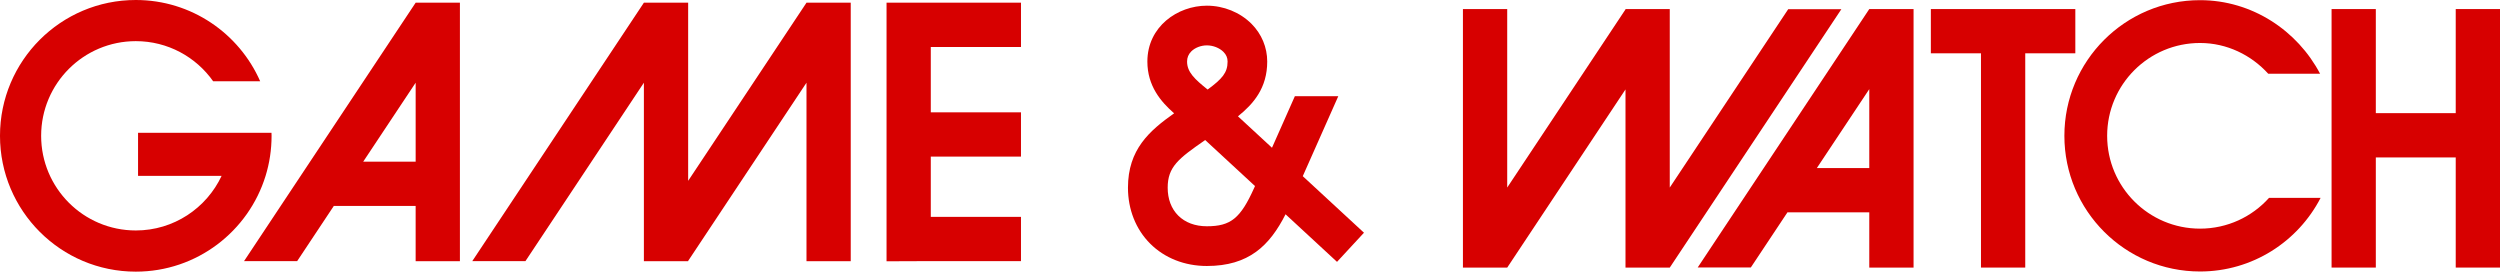
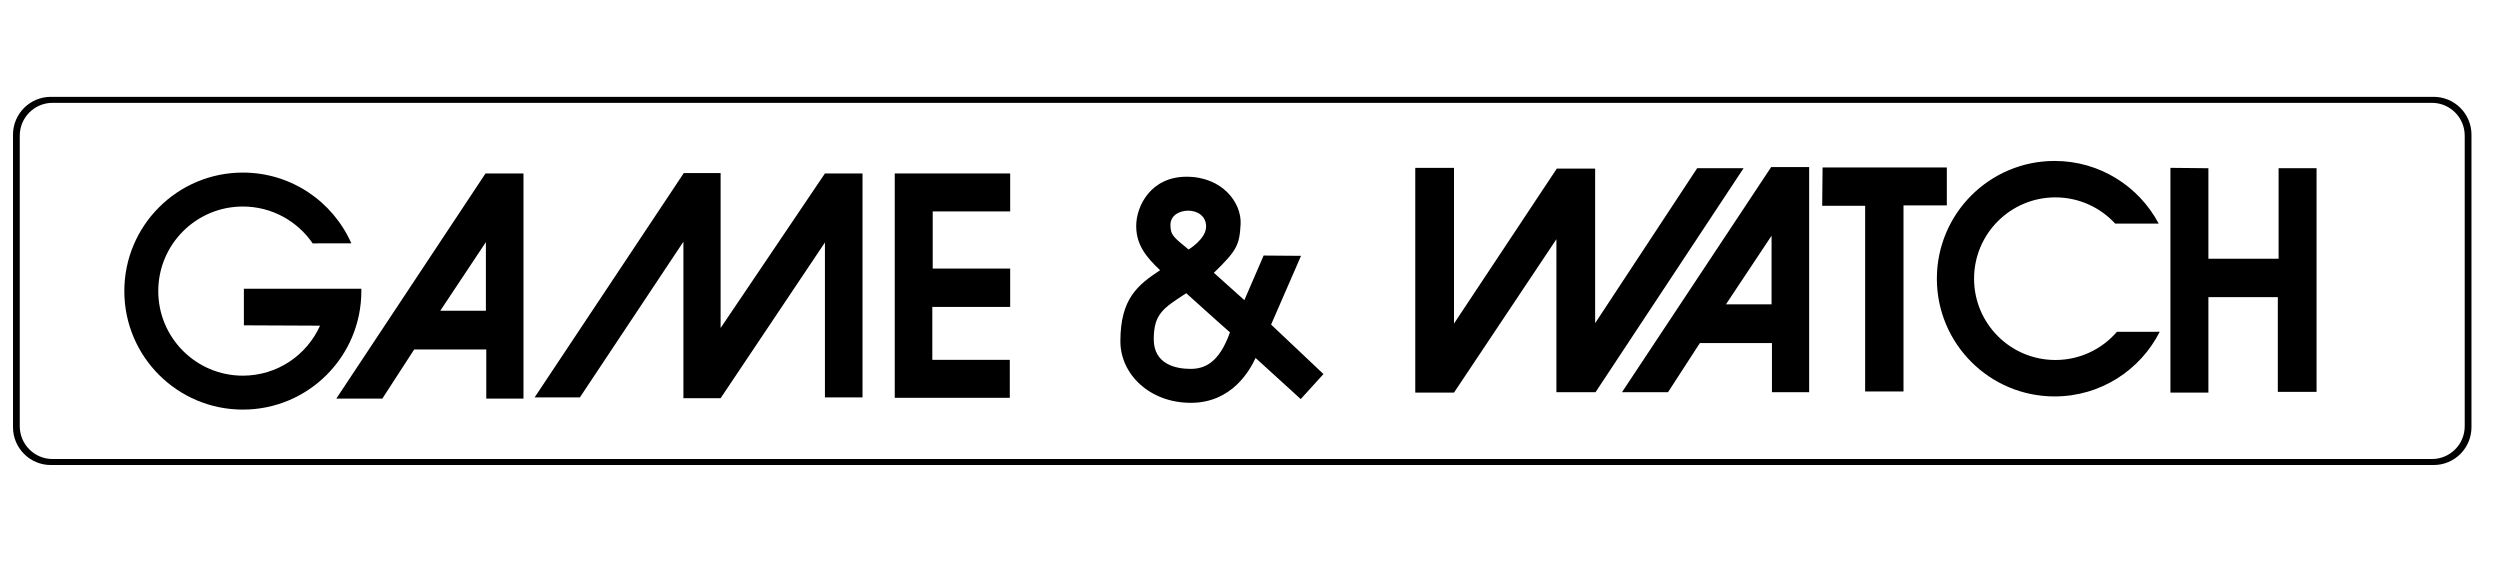
- <svg xmlns="http://www.w3.org/2000/svg" version="1.2" id="Layer_1" x="0px" y="0px" width="560.653" height="60.92" viewBox="0 0 560.653 60.92" xml:space="preserve">
-   <defs id="defs29" />
-   <g id="g3383" transform="matrix(1.913392,0,0,1.913392,-20.3577,-18.94208)" style="fill:#d70000;fill-opacity:1">
-     <g transform="translate(-473.2422,-349.4343)" id="g3348" style="fill:#d70000;fill-opacity:1">
-       <g id="g3361" style="fill:#d70000;fill-opacity:1">
-         <path d="m 508.865,368.859 c -2.007,-2.846 -5.319,-4.702 -9.065,-4.702 -6.131,0 -11.096,4.968 -11.096,11.095 0,6.126 4.965,11.094 11.096,11.094 4.447,0 8.285,-2.621 10.056,-6.401 l -9.794,0 0,-5.045 15.641,0 c 0.005,0.119 0.009,0.235 0.009,0.352 0,1.631 -0.244,3.209 -0.701,4.692 -2.001,6.499 -8.054,11.229 -15.211,11.229 -8.791,0 -15.919,-7.131 -15.919,-15.921 0,-8.793 7.128,-15.918 15.919,-15.918 6.515,0 12.113,3.919 14.576,9.525 l -5.511,0 z" id="path68" style="fill:#d70000;fill-opacity:1;fill-rule:nonzero;stroke:none" />
-         <path d="m 532.599,359.649 0,0.001 -20.113,30.288 6.226,0 4.296,-6.469 9.59,0 0,6.481 5.188,0 0,-30.301 -5.188,0 z m -6.146,18.631 6.146,-9.252 0,9.252 -6.146,0 z" id="path70" style="fill:#d70000;fill-opacity:1;fill-rule:nonzero;stroke:none" />
-         <path d="m 578.408,359.649 0,0.001 -13.87,20.879 0,-20.88 -5.188,0 0,10e-4 -20.114,30.288 6.232,0 13.881,-20.91 0,20.922 5.188,0 0,-0.036 13.87,-20.886 0,20.922 5.186,0 0,-30.301 -5.186,0 z" id="path72" style="fill:#d70000;fill-opacity:1;fill-rule:nonzero;stroke:none" />
-         <path d="m 603.548,364.838 0,-5.189 -15.758,0 0,30.309 5.186,-0.02 10.571,0 0,-5.189 -10.571,0 0,-7.062 10.571,0 0,-5.186 -10.571,0 0,-7.662 10.571,0 z" id="path74" style="fill:#d70000;fill-opacity:1;fill-rule:nonzero;stroke:none" />
+ <svg xmlns="http://www.w3.org/2000/svg" version="1.1" x="0px" y="0px" width="566.929px" height="129.21px" viewBox="0 0 566.929 129.21" enable-background="new 0 0 566.929 129.21" xml:space="preserve">
+   <g id="Layer_2">
+     <g>
+       <g>
+         <path d="M288.25,73.605l6.785-15.589l-8.479-0.067l-4.37,10.112l-6.916-6.197c5.153-5.023,5.807-6.196,6.067-11.025     c0.261-4.825-4.11-10.762-12.264-10.762s-11.415,6.719-11.415,11.156c0,4.435,2.414,7.174,5.415,10.044     c-5.022,3.328-9.002,6.393-9.002,16.111c0,7.438,6.589,13.961,15.981,13.961c9.393,0,13.438-7.504,14.676-10.176     c3.132,2.868,10.242,9.326,10.242,9.326l5.154-5.673L288.25,73.605z M269.466,47.773c1.978,0,4.044,1.131,4.044,3.589     c0,2.869-3.979,5.217-3.979,5.217c-3.282-2.718-4.109-3.195-4.109-5.544C265.421,48.686,267.66,47.773,269.466,47.773z      M269.987,83.651c-3.131,0-8.349-0.913-8.349-6.72c0-5.805,2.217-7.076,7.371-10.438c0,0,8.153,7.373,9.915,8.872     C276.446,82.345,273.119,83.651,269.987,83.651z" />
      </g>
    </g>
-     <path d="m 163.333,30.547 c 1.663,-3.743 4.16,-9.369 4.16,-9.369 l -5.089,0 -2.679,6.039 -3.989,-3.684 c 1.826,-1.468 3.43,-3.324 3.43,-6.42 0,-1.661 -0.657,-3.231 -1.841,-4.421 -1.355,-1.351 -3.261,-2.126 -5.237,-2.126 -3.424,0 -6.969,2.449 -6.969,6.548 0,2.855 1.573,4.7 3.134,6.066 -2.891,2.047 -5.409,4.228 -5.409,8.724 0,2.551 0.924,4.872 2.599,6.548 1.689,1.691 4.048,2.623 6.645,2.623 4.918,0 7.357,-2.38 9.226,-6.06 l 6.032,5.576 3.16,-3.415 -7.174,-6.628 z M 150.26,15.928 c 0.439,-0.44 1.143,-0.71 1.829,-0.71 0.731,0 1.475,0.292 1.946,0.762 0.326,0.325 0.485,0.694 0.485,1.133 0,1.306 -0.626,2.018 -2.337,3.283 -1.496,-1.198 -2.411,-2.033 -2.411,-3.283 0,-0.465 0.16,-0.855 0.489,-1.185 m 7.379,15.988 c -1.605,3.576 -2.745,4.503 -5.55,4.503 -1.377,0 -2.535,-0.436 -3.357,-1.252 -0.809,-0.811 -1.234,-1.939 -1.234,-3.263 0,-2.445 1.256,-3.414 4.35,-5.558 0.016,-0.01 0.034,-0.024 0.045,-0.034 l 5.839,5.394 -0.092,0.21 z" id="path86" style="fill:#d70000;fill-opacity:1;fill-rule:nonzero;stroke:none" />
-     <g transform="translate(-473.2422,-346.6094)" id="g3354" style="fill:#d70000;fill-opacity:1">
-       <path style="fill:#d70000;fill-opacity:1;fill-rule:nonzero;stroke:none" id="path76" d="m 702.973,357.571 0,0 -20.111,30.289 6.226,0 4.296,-6.468 9.589,0 0,6.482 5.19,0 0,-30.304 -5.19,0 z m -6.146,18.635 6.146,-9.251 0,9.251 -6.146,0 z" />
-       <path style="fill:#d70000;fill-opacity:1;fill-rule:nonzero;stroke:none" id="path78" d="m 660.536,387.875 0,-0.001 13.864,-20.885 0,20.886 5.188,0 0,-10e-4 0,0 20.114,-30.289 -6.229,0 -13.885,20.906 0,-20.92 -5.188,0 0,0.04 -13.864,20.88 0,-20.92 -5.19,0 0,30.304 5.19,0 z" />
-       <path style="fill:#d70000;fill-opacity:1;fill-rule:nonzero;stroke:none" id="path80" d="m 771.708,357.571 0,12.2 -9.366,0 0,-12.2 -5.186,0 0,30.299 5.186,0 0,-12.908 9.366,0 0,12.908 5.189,0 0,-30.299 -5.189,0 z" />
-       <path style="fill:#d70000;fill-opacity:1;fill-rule:nonzero;stroke:none" id="path82" d="m 727.123,357.571 -16.933,0 0,5.186 5.874,0 0,25.113 5.189,0 0,-25.113 5.87,0 0,-5.186 z" />
-       <path style="fill:#d70000;fill-opacity:1;fill-rule:nonzero;stroke:none" id="path84" d="m 749.824,379.704 c -1.992,2.214 -4.874,3.603 -8.086,3.603 -6.013,0 -10.885,-4.871 -10.885,-10.879 0,-6.01 4.872,-10.881 10.885,-10.881 3.161,0 6.01,1.421 7.995,3.605 l 6.077,0 c -2.656,-5.053 -7.963,-8.623 -14.072,-8.623 -8.78,0 -15.898,7.119 -15.898,15.899 0,8.779 7.117,15.901 15.898,15.901 6.154,0 11.489,-3.51 14.131,-8.625 l -6.045,0 z" />
+     <g>
+       <polygon points="121.232,90.125 155.065,39.247 163.414,39.247 163.414,74.382 187.071,39.333 195.595,39.333 195.595,90.125     187.071,90.125 187.071,54.988 163.414,90.299 154.978,90.299 154.978,54.815 131.496,90.125   " />
+       <polygon points="202.901,90.212 202.901,39.333 229.08,39.333 229.08,47.944 211.512,47.944 211.512,60.903 229.08,60.903     229.08,69.6 211.423,69.6 211.423,81.602 228.992,81.602 228.992,90.212   " />
+       <g>
+         <g>
+           <path d="M110.1,39.333L76.267,90.387h10.438l7.217-11.135h16.352v11.135h8.436V39.333H110.1z M110.187,70.47h-10.35      l10.35-15.569V70.47z" />
+         </g>
+       </g>
+       <g>
+         <g>
+           <path d="M81.937,65.474h-26.63v8.3l17.268,0.078c-2.997,6.684-9.709,11.339-17.507,11.339c-10.592,0-19.178-8.587-19.178-19.18      c0-10.591,8.586-19.177,19.178-19.177c6.578,0,12.38,3.312,15.835,8.356l8.769-0.008c-4.165-9.449-13.614-16.046-24.604-16.046      c-14.842,0-26.875,12.033-26.875,26.875c0,14.844,12.033,26.875,26.875,26.875c14.842,0,26.875-12.031,26.875-26.875      C81.943,65.832,81.94,65.652,81.937,65.474z" />
+         </g>
+       </g>
+       <rect x="55.307" y="65.424" fill="none" width="27.092" height="8.479" />
+       <rect x="61.96" y="55.25" fill="none" width="26.266" height="5.349" />
+     </g>
+     <g>
+       <g>
+         <g>
+           <path d="M401.653,37.884l-33.831,51.053h10.436l7.219-11.135h16.35v11.135h8.437V37.884H401.653z M401.74,69.019h-10.348      l10.348-15.567V69.019z" />
+         </g>
+       </g>
+       <g>
+         <g>
+           <path d="M480.065,75.239c-3.382,3.919-8.384,6.397-13.965,6.397c-10.184,0-18.438-8.254-18.438-18.438      c0-10.183,8.255-18.439,18.438-18.439c5.364,0,10.19,2.291,13.56,5.945l9.868-0.003c-4.483-8.45-13.371-14.203-23.602-14.203      c-14.747,0-26.7,11.953-26.7,26.7c0,14.748,11.953,26.701,26.7,26.701c10.416,0,19.44-5.966,23.842-14.664L480.065,75.239z" />
+         </g>
+       </g>
+       <polygon points="320.943,38.063 320.943,89.03 329.726,89.03 352.949,54.241 352.949,88.942 361.82,88.942 395.391,38.149     384.868,38.149 361.733,73.288 361.733,38.236 353.036,38.236 329.726,73.374 329.726,38.063   " />
+       <polygon points="413.309,37.978 441.485,37.978 441.485,46.586 431.659,46.586 431.659,88.769 422.96,88.769 422.96,46.674     413.221,46.674   " />
+       <polygon points="492.192,38.063 492.192,89.032 500.802,89.032 500.802,67.375 516.544,67.375 516.544,88.857 525.33,88.857     525.33,38.149 516.72,38.149 516.72,58.676 500.802,58.676 500.802,38.149   " />
+     </g>
+   </g>
+   <g id="Layer_3">
+     <g>
+       <g>
+         <path d="M551.888,21.961H11.522c-4.734,0-8.573,3.838-8.573,8.573V96.88c0,4.735,3.838,8.573,8.573,8.573h540.366     c4.734,0,8.572-3.838,8.572-8.573V30.534C560.46,25.8,556.623,21.961,551.888,21.961z M558.927,96.654     c0,4.109-3.331,7.441-7.44,7.441H11.923c-4.109,0-7.441-3.332-7.441-7.441V30.761c0-4.109,3.332-7.441,7.441-7.441h539.564     c4.109,0,7.44,3.332,7.44,7.441V96.654z" />
+       </g>
    </g>
  </g>
</svg>
